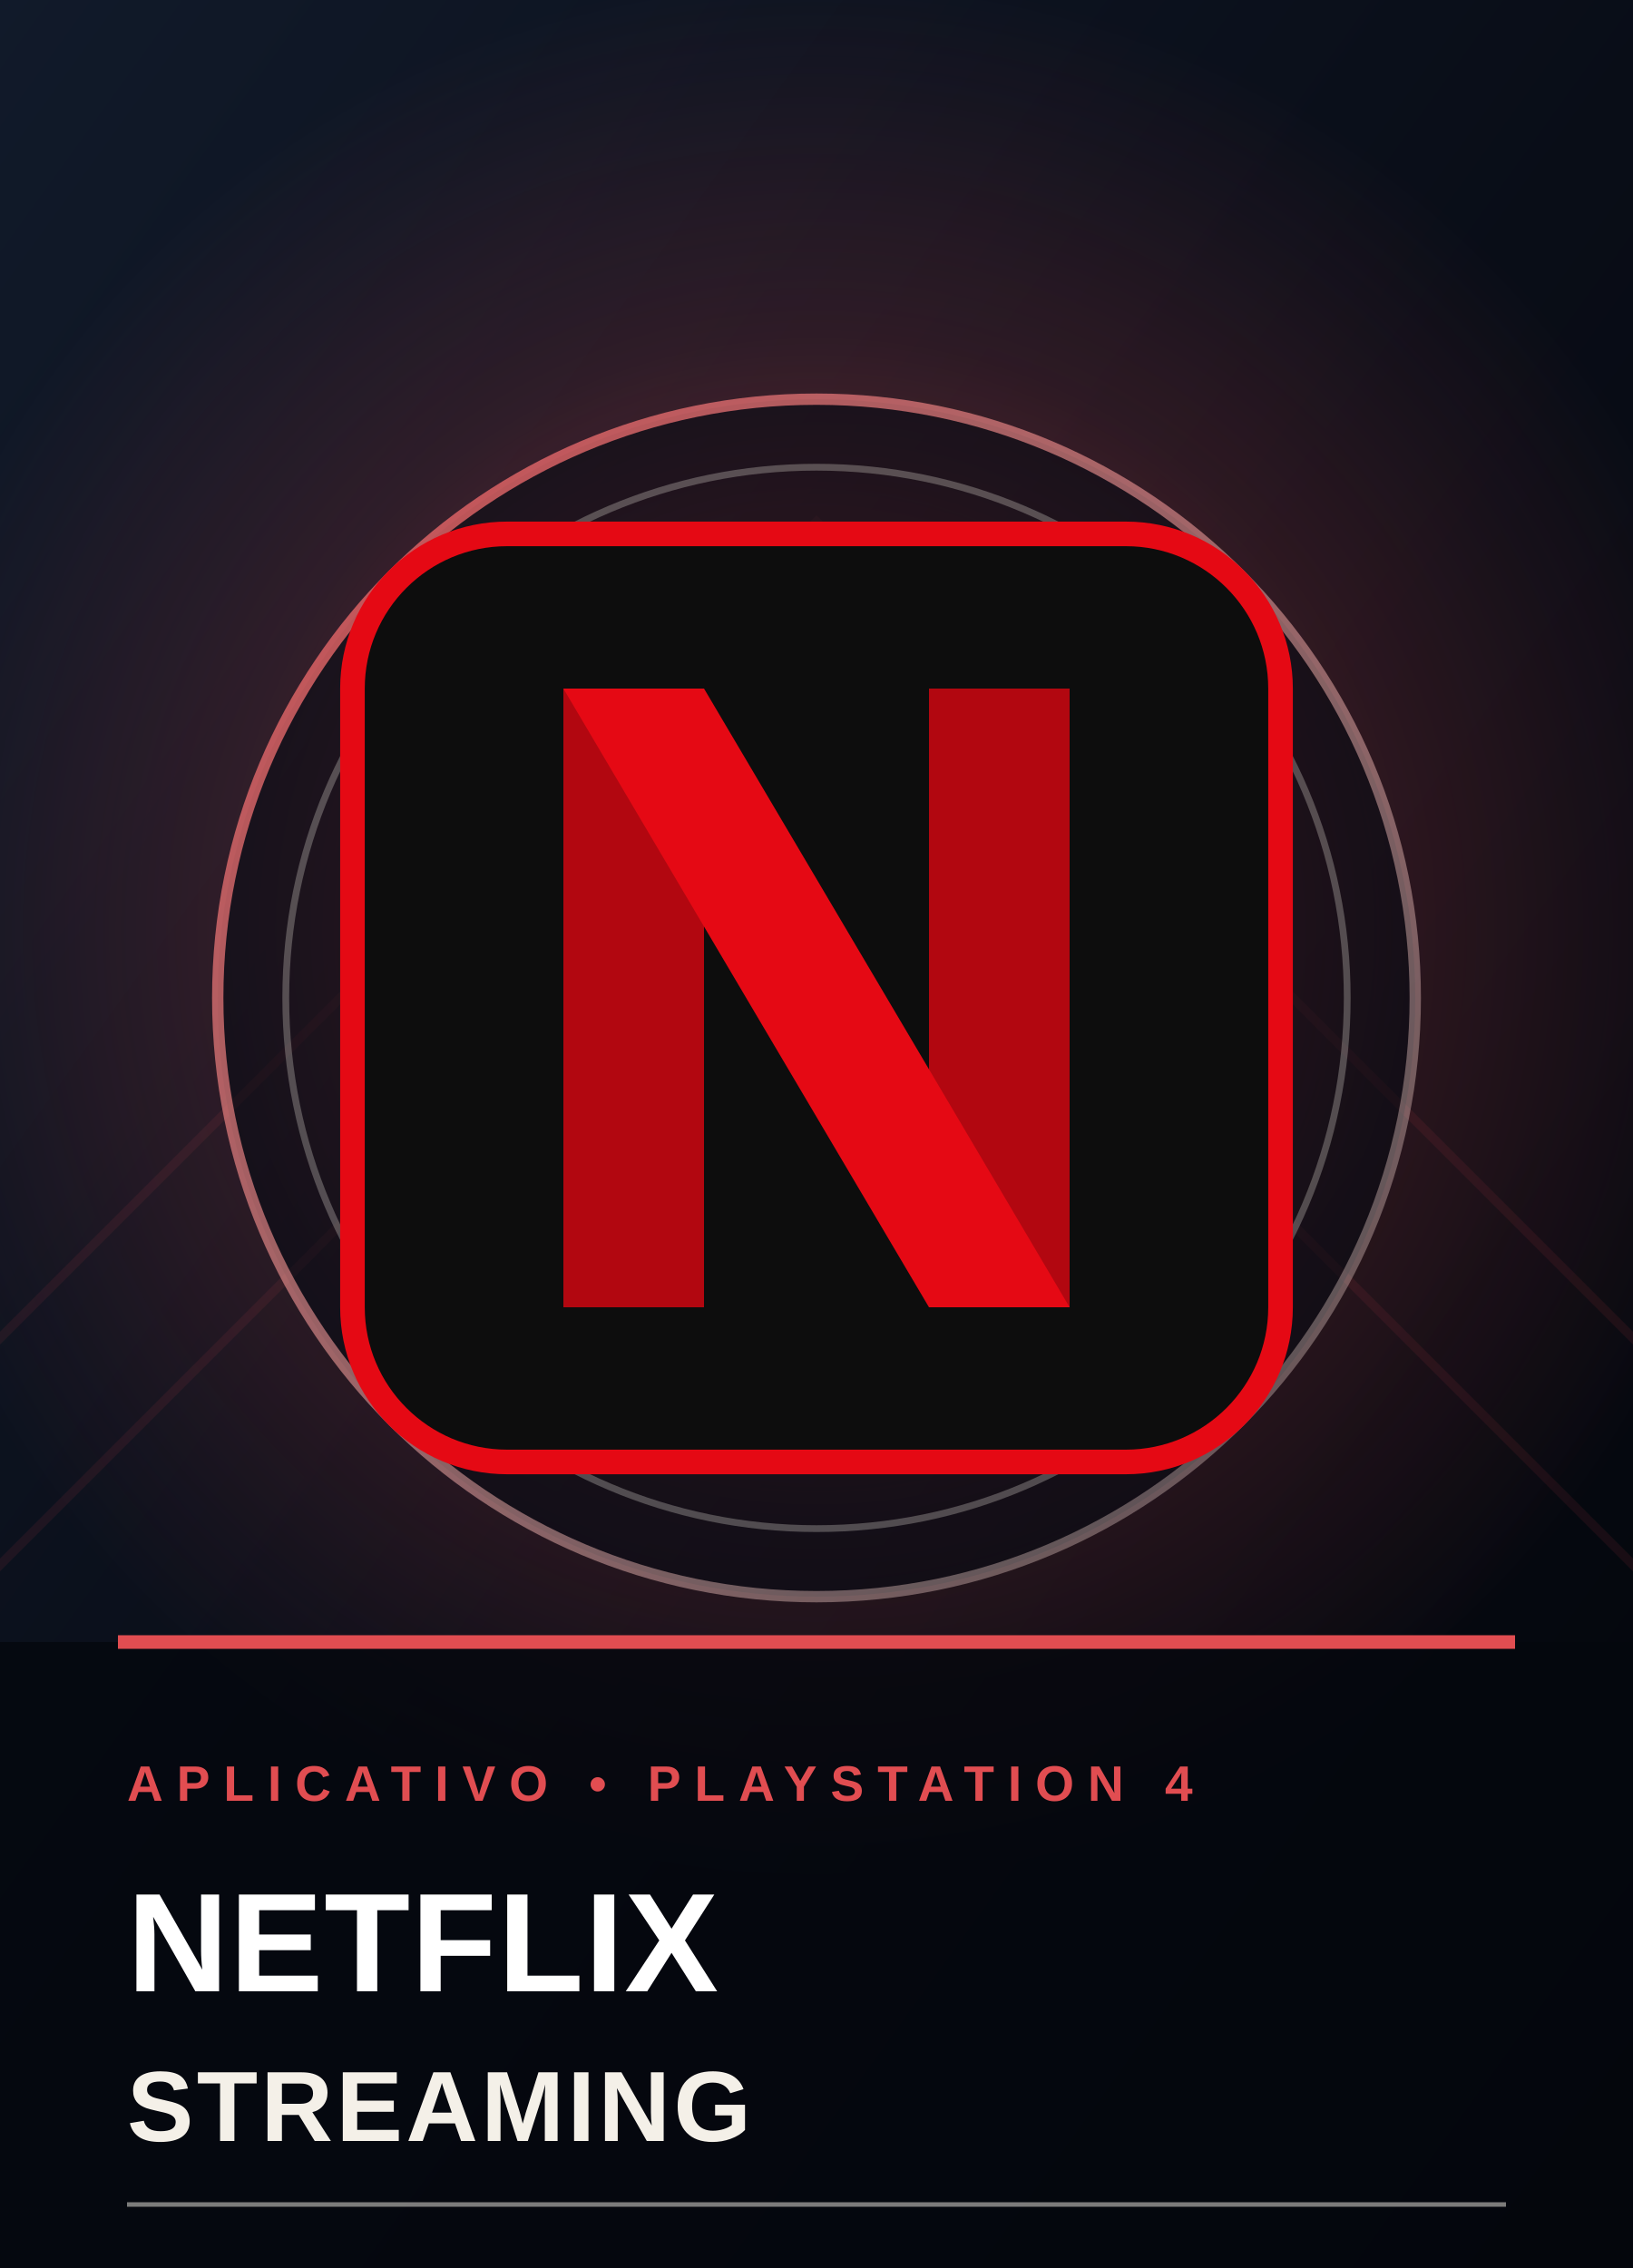
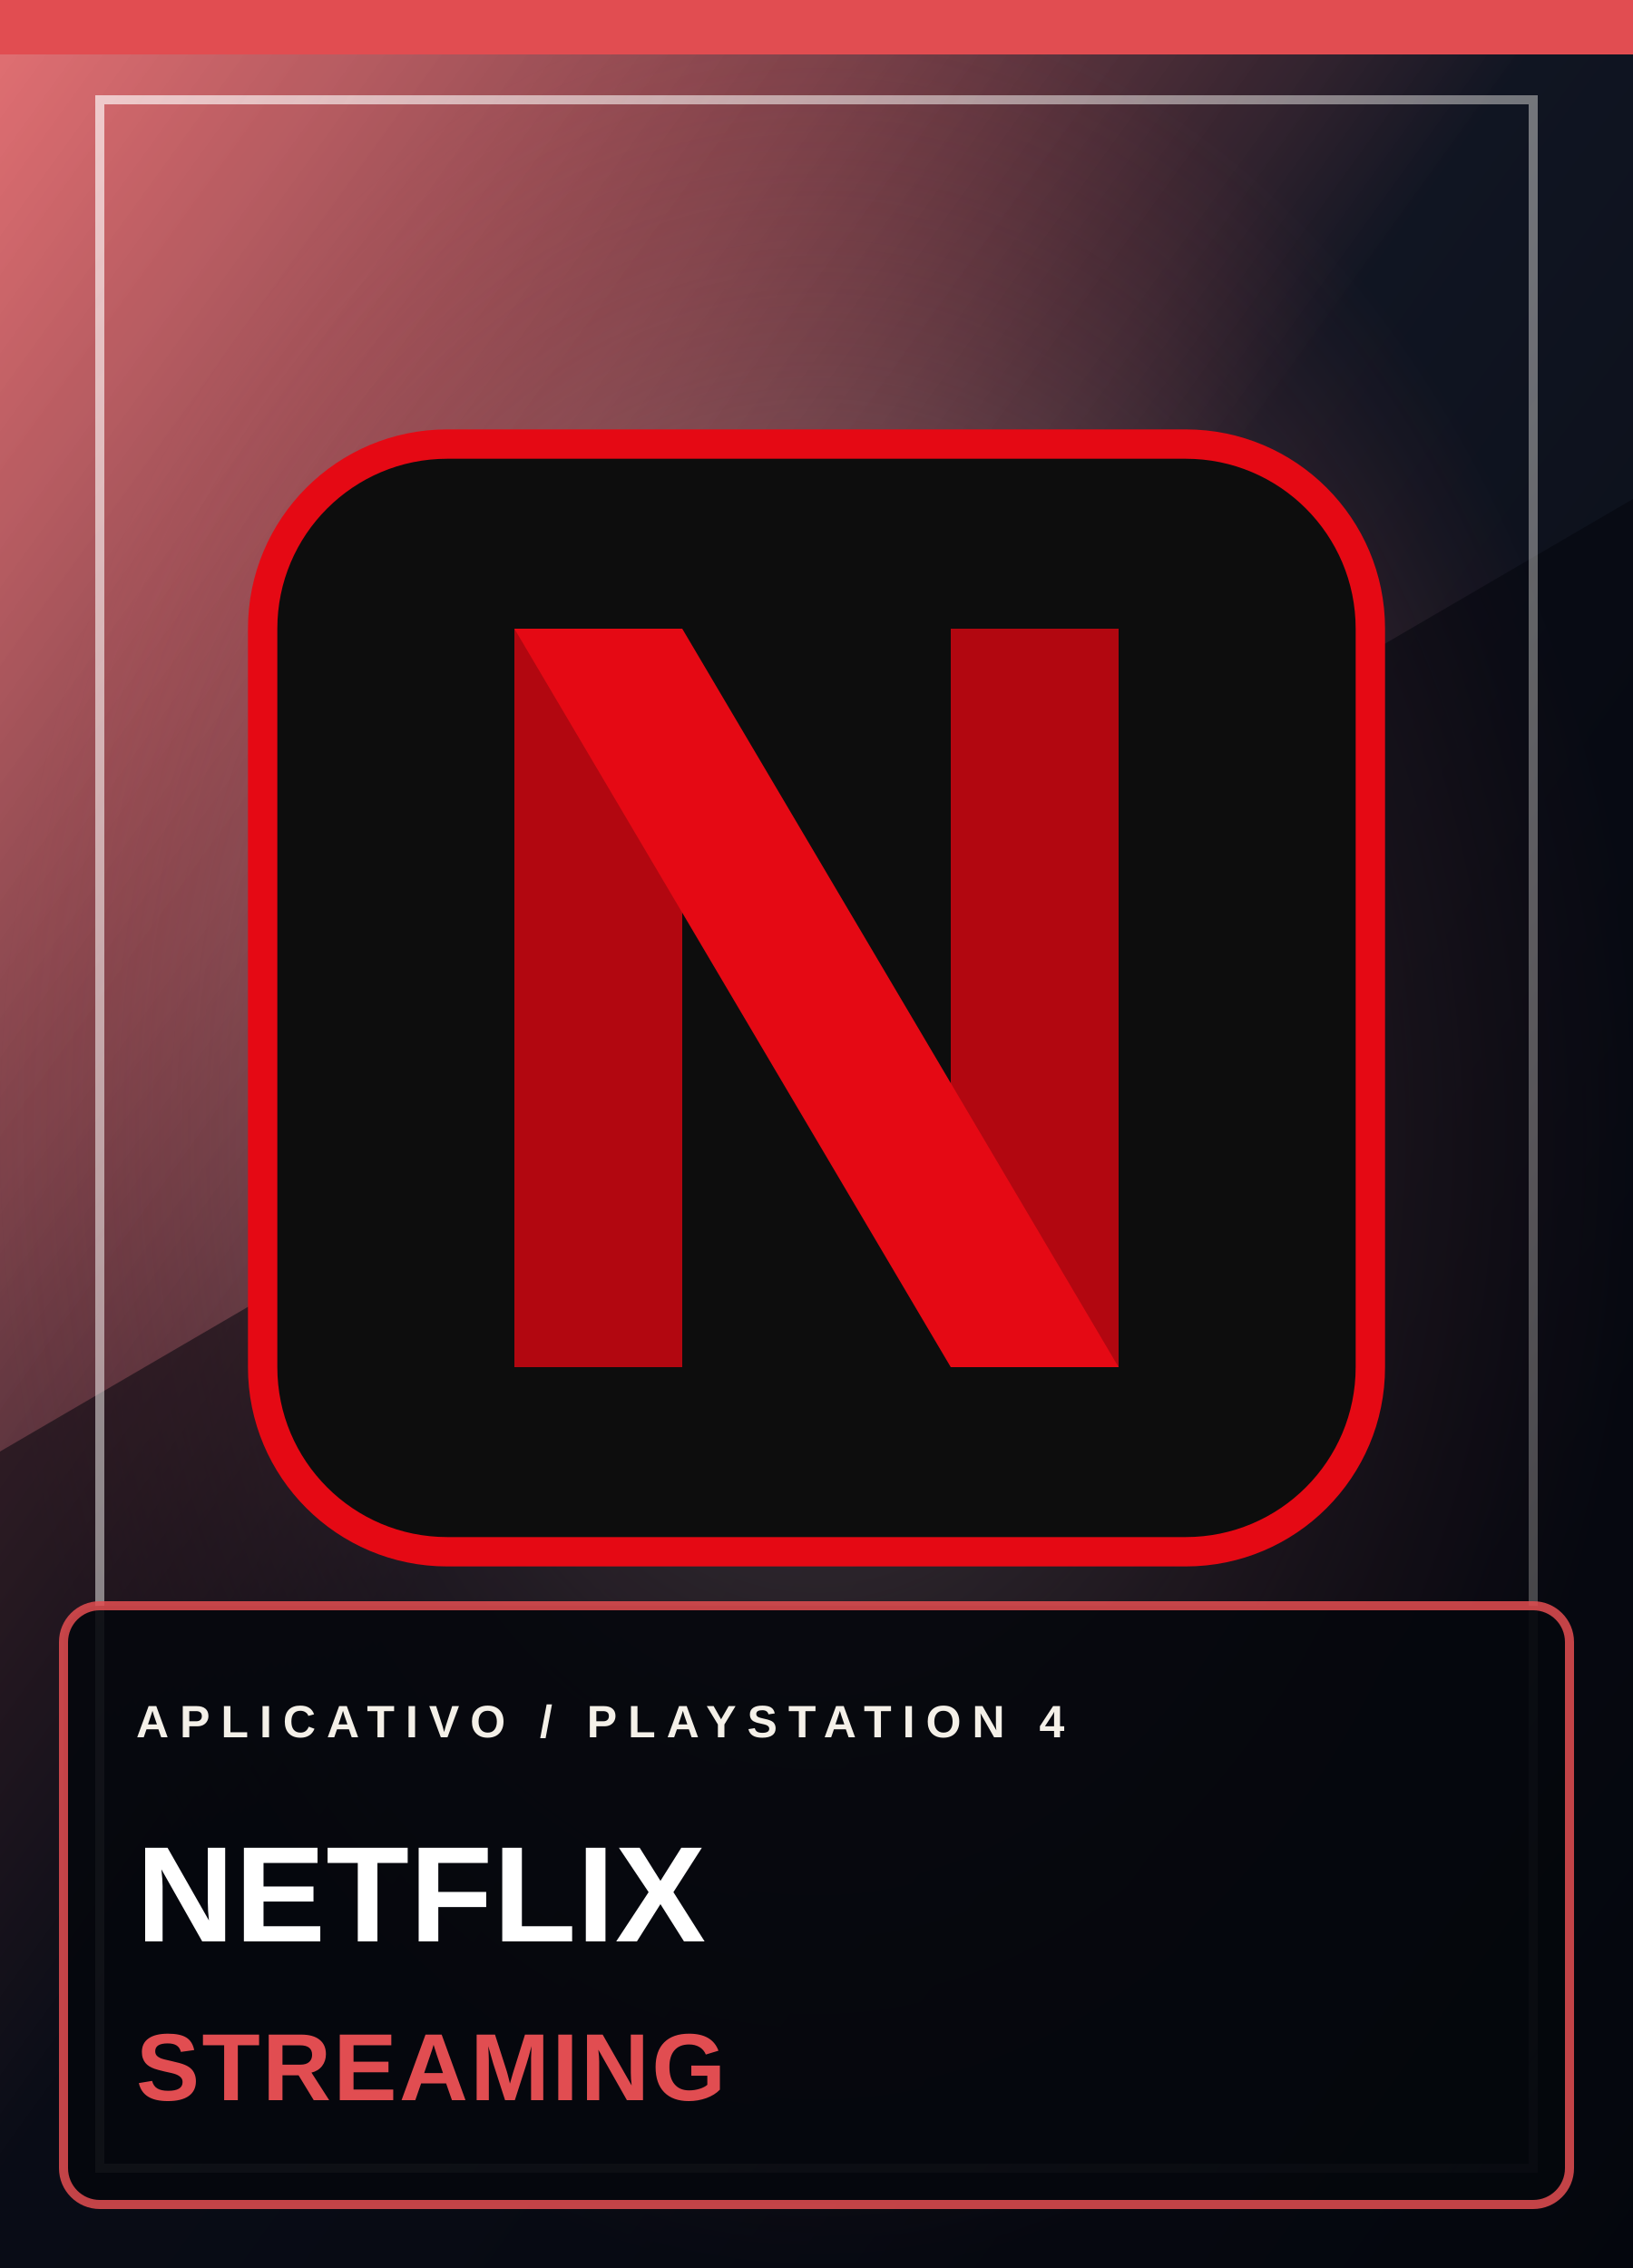
<svg xmlns="http://www.w3.org/2000/svg" viewBox="0 0 360 500" role="img" aria-labelledby="title desc">
  <defs>
    <linearGradient id="bg-cover-7" x1="0" y1="0" x2="1" y2="1">
-       <stop stop-color="#111a2a" />
-       <stop offset=".52" stop-color="#090d17" />
-       <stop offset="1" stop-color="#03050a" />
+       <stop stop-color="#e14d51" stop-opacity=".78" />
+       <stop offset=".48" stop-color="#101522" />
+       <stop offset="1" stop-color="#05070d" />
    </linearGradient>
    <radialGradient id="glow-cover-7">
-       <stop stop-color="#e14d51" stop-opacity=".62" />
-       <stop offset=".62" stop-color="#e14d51" stop-opacity=".16" />
+       <stop stop-color="#f4f0e8" stop-opacity=".55" />
      <stop offset="1" stop-color="#e14d51" stop-opacity="0" />
    </radialGradient>
    <linearGradient id="edge-cover-7" x1="0" y1="0" x2="1" y2="1">
-       <stop stop-color="#e14d51" stop-opacity=".9" />
-       <stop offset="1" stop-color="#f4f0e8" stop-opacity=".25" />
+       <stop stop-color="#fff" stop-opacity=".9" />
+       <stop offset="1" stop-color="#f4f0e8" stop-opacity=".28" />
    </linearGradient>
  </defs>
  <rect width="360" height="500" fill="url(#bg-cover-7)" />
-   <circle cx="180" cy="205" r="210" fill="url(#glow-cover-7)" />
-   <path d="M-40 335L180 115 400 335M-40 385L180 165 400 385" fill="none" stroke="#e14d51" stroke-opacity=".09" stroke-width="2" />
-   <circle cx="180" cy="220" r="132" fill="#050913" fill-opacity=".56" stroke="url(#edge-cover-7)" stroke-width="2.5" />
-   <circle cx="180" cy="220" r="117" fill="none" stroke="#f4f0e8" stroke-opacity=".27" stroke-width="1.5" />
-   <g transform="translate(180 220) scale(1.55) translate(-180 -227)">
+   <path d="M0 0h360v500H0z" fill="url(#glow-cover-7)" />
+   <path d="M0 0h360v12H0z" fill="#e14d51" />
+   <path d="M0 320 360 110v390H0z" fill="#05070d" fill-opacity=".55" />
+   <path d="M22 22h316v456H22z" fill="none" stroke="url(#edge-cover-7)" stroke-opacity=".72" stroke-width="2" />
+   <g transform="translate(180 220) scale(1.85) translate(-180 -227)">
    <g transform="translate(180, 227)">
      <rect x="-66" y="-66" width="132" height="132" rx="22" fill="#0d0d0d" stroke="#e50914" stroke-width="3.5" />
      <path d="M-36,-44 H-16 V44 H-36 Z" fill="#b20710" />
      <path d="M16,-44 H36 V44 H16 Z" fill="#b20710" />
      <path d="M-36,-44 H-16 L36,44 H16 Z" fill="#e50914" />
    </g>
  </g>
-   <rect x="0" y="362" width="360" height="138" fill="#05070d" fill-opacity=".78" />
-   <path d="M26 362h308" stroke="#e14d51" stroke-width="3" />
-   <text x="28" y="397" fill="#e14d51" font-family="Arial,sans-serif" font-size="11" font-weight="800" letter-spacing="3">APLICATIVO  •  PLAYSTATION 4</text>
-   <text x="28" y="439" fill="#fff" font-family="Arial,sans-serif" font-size="31" font-weight="900" letter-spacing=".2">NETFLIX</text>
-   <text x="28" y="472" fill="#f4f0e8" font-family="Arial,sans-serif" font-size="22" font-weight="800" letter-spacing=".7">STREAMING</text>
-   <path d="M28 486h304" stroke="#f4f0e8" stroke-opacity=".5" />
+   <rect x="14" y="354" width="332" height="132" rx="8" fill="#05070d" fill-opacity=".9" stroke="#e14d51" stroke-opacity=".86" stroke-width="2" />
+   <text x="30" y="383" fill="#f4f0e8" font-family="Arial,sans-serif" font-size="10" font-weight="900" letter-spacing="2.4">APLICATIVO  /  PLAYSTATION 4</text>
+   <text x="30" y="428" fill="#fff" font-family="Arial,sans-serif" font-size="30" font-weight="900" letter-spacing=".1">NETFLIX</text>
+   <text x="30" y="463" fill="#e14d51" font-family="Arial,sans-serif" font-size="21" font-weight="900" letter-spacing=".5">STREAMING</text>
</svg>
